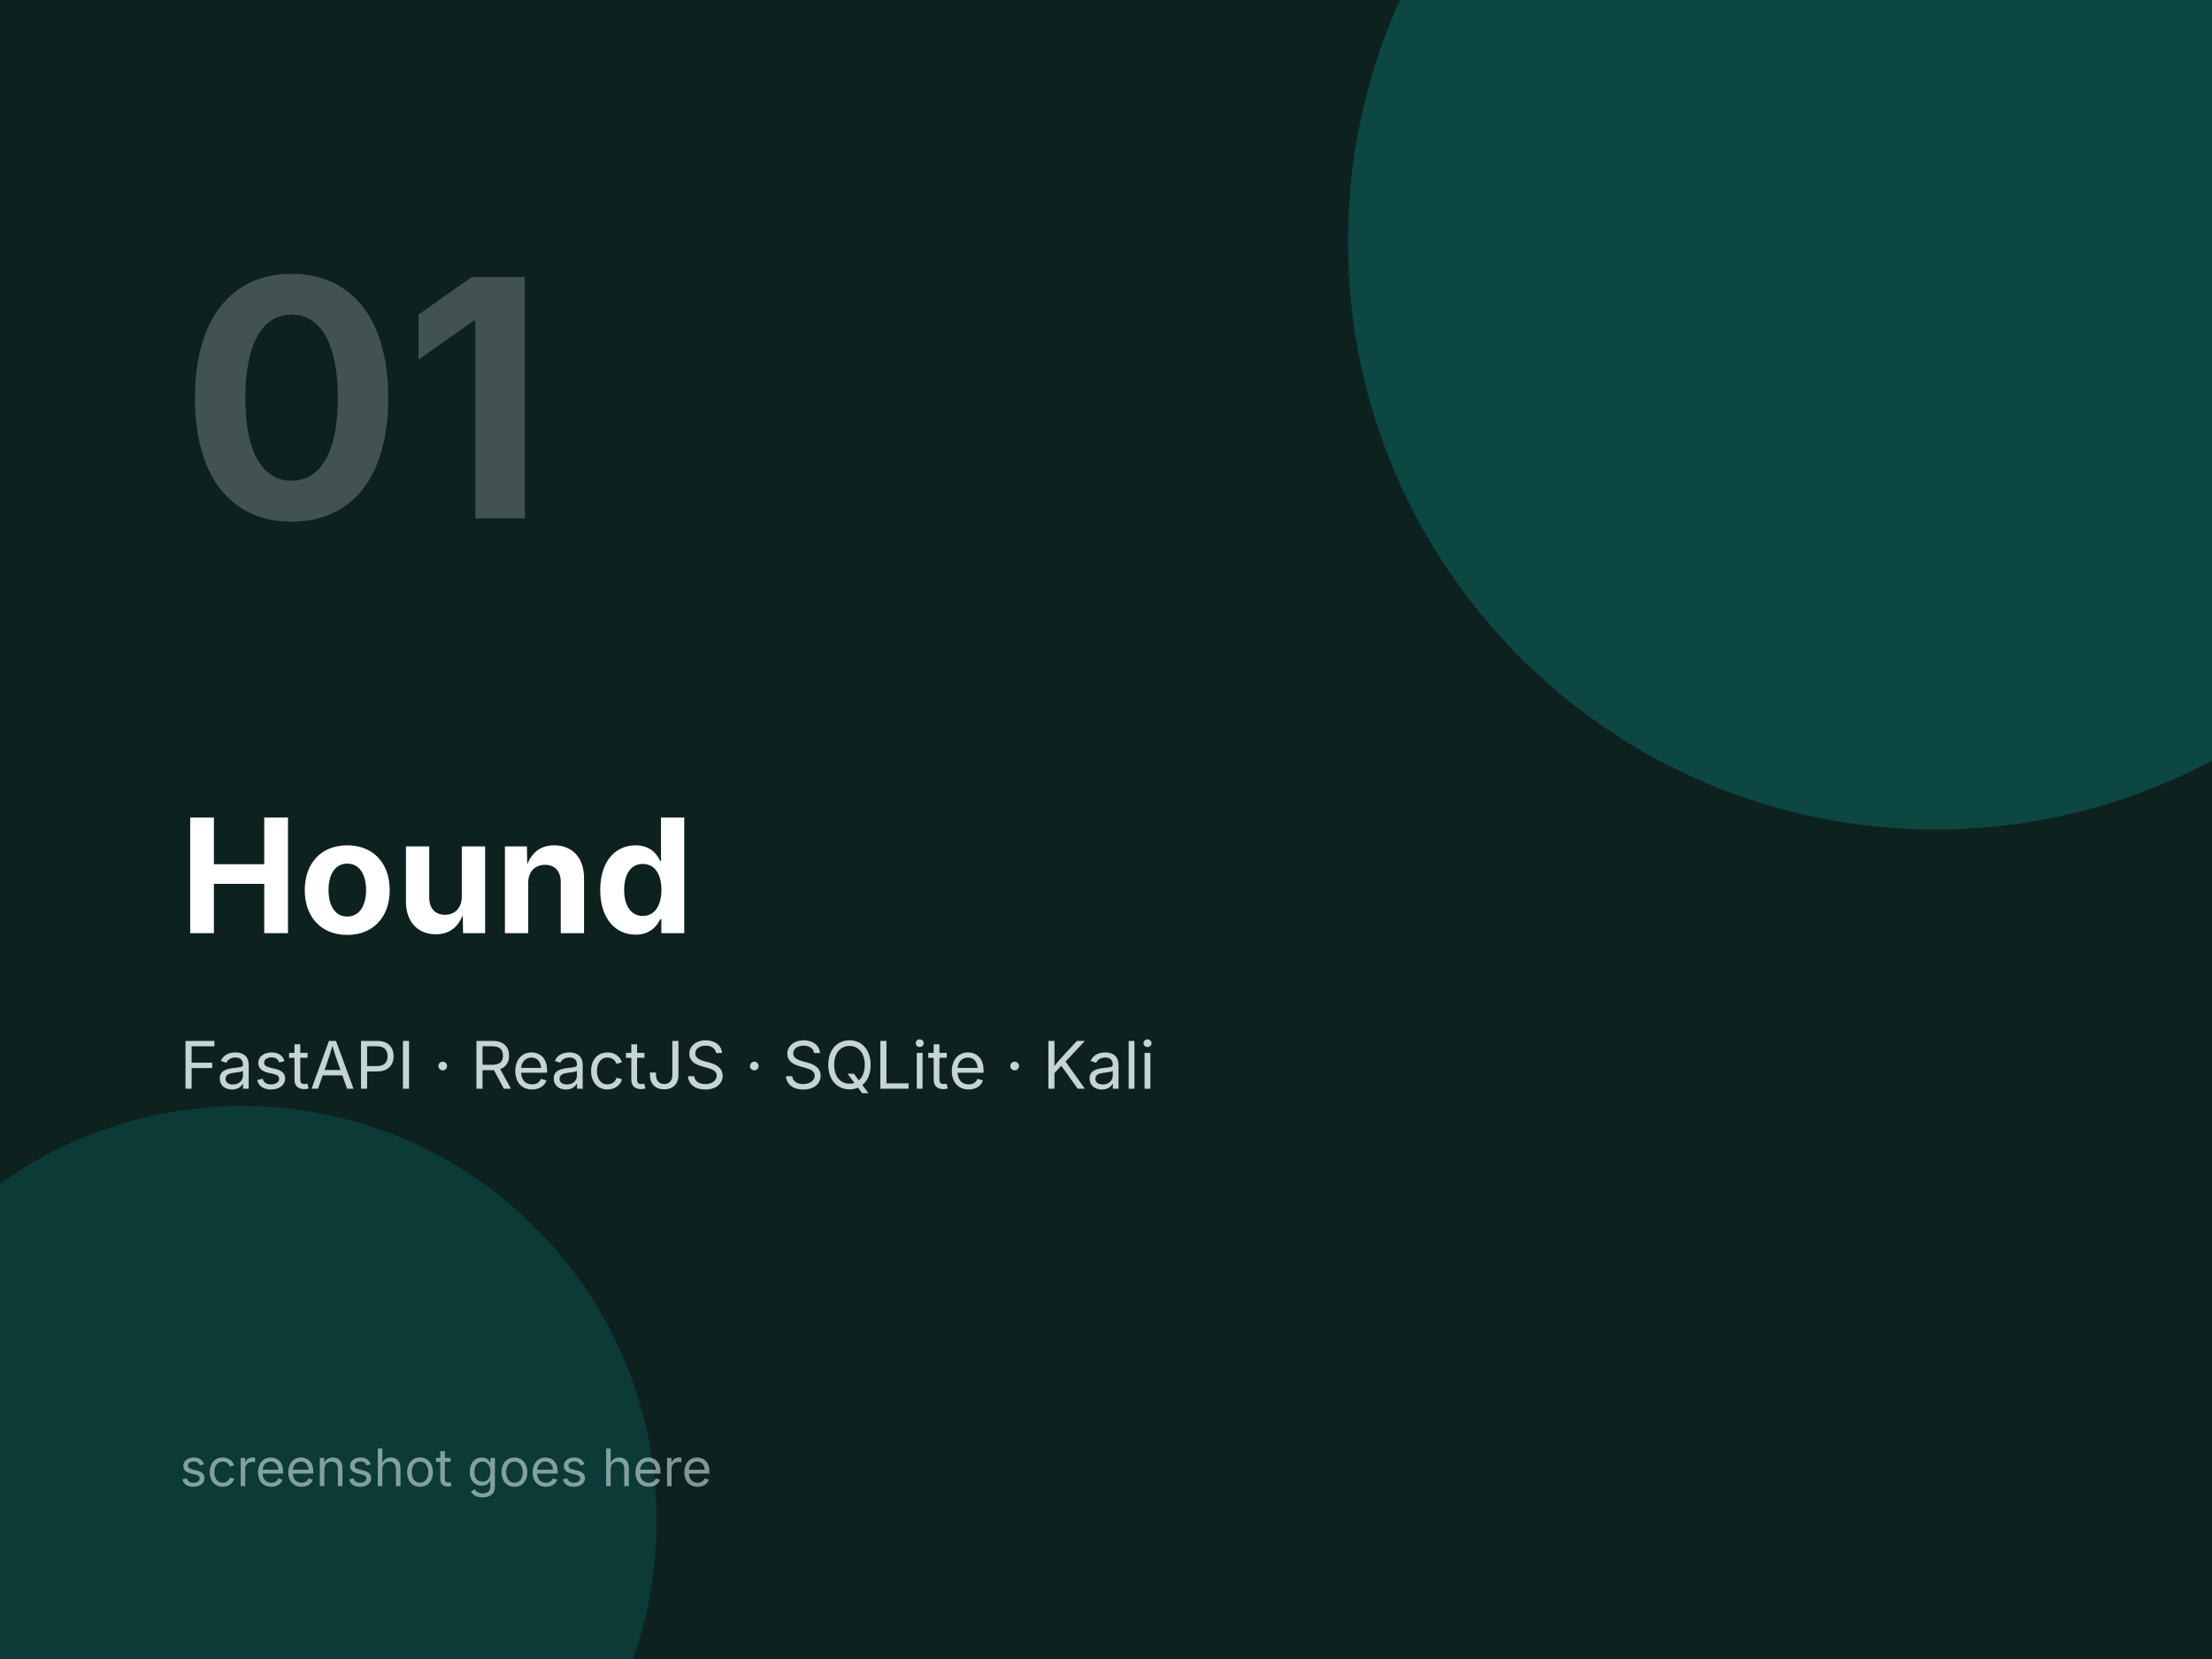
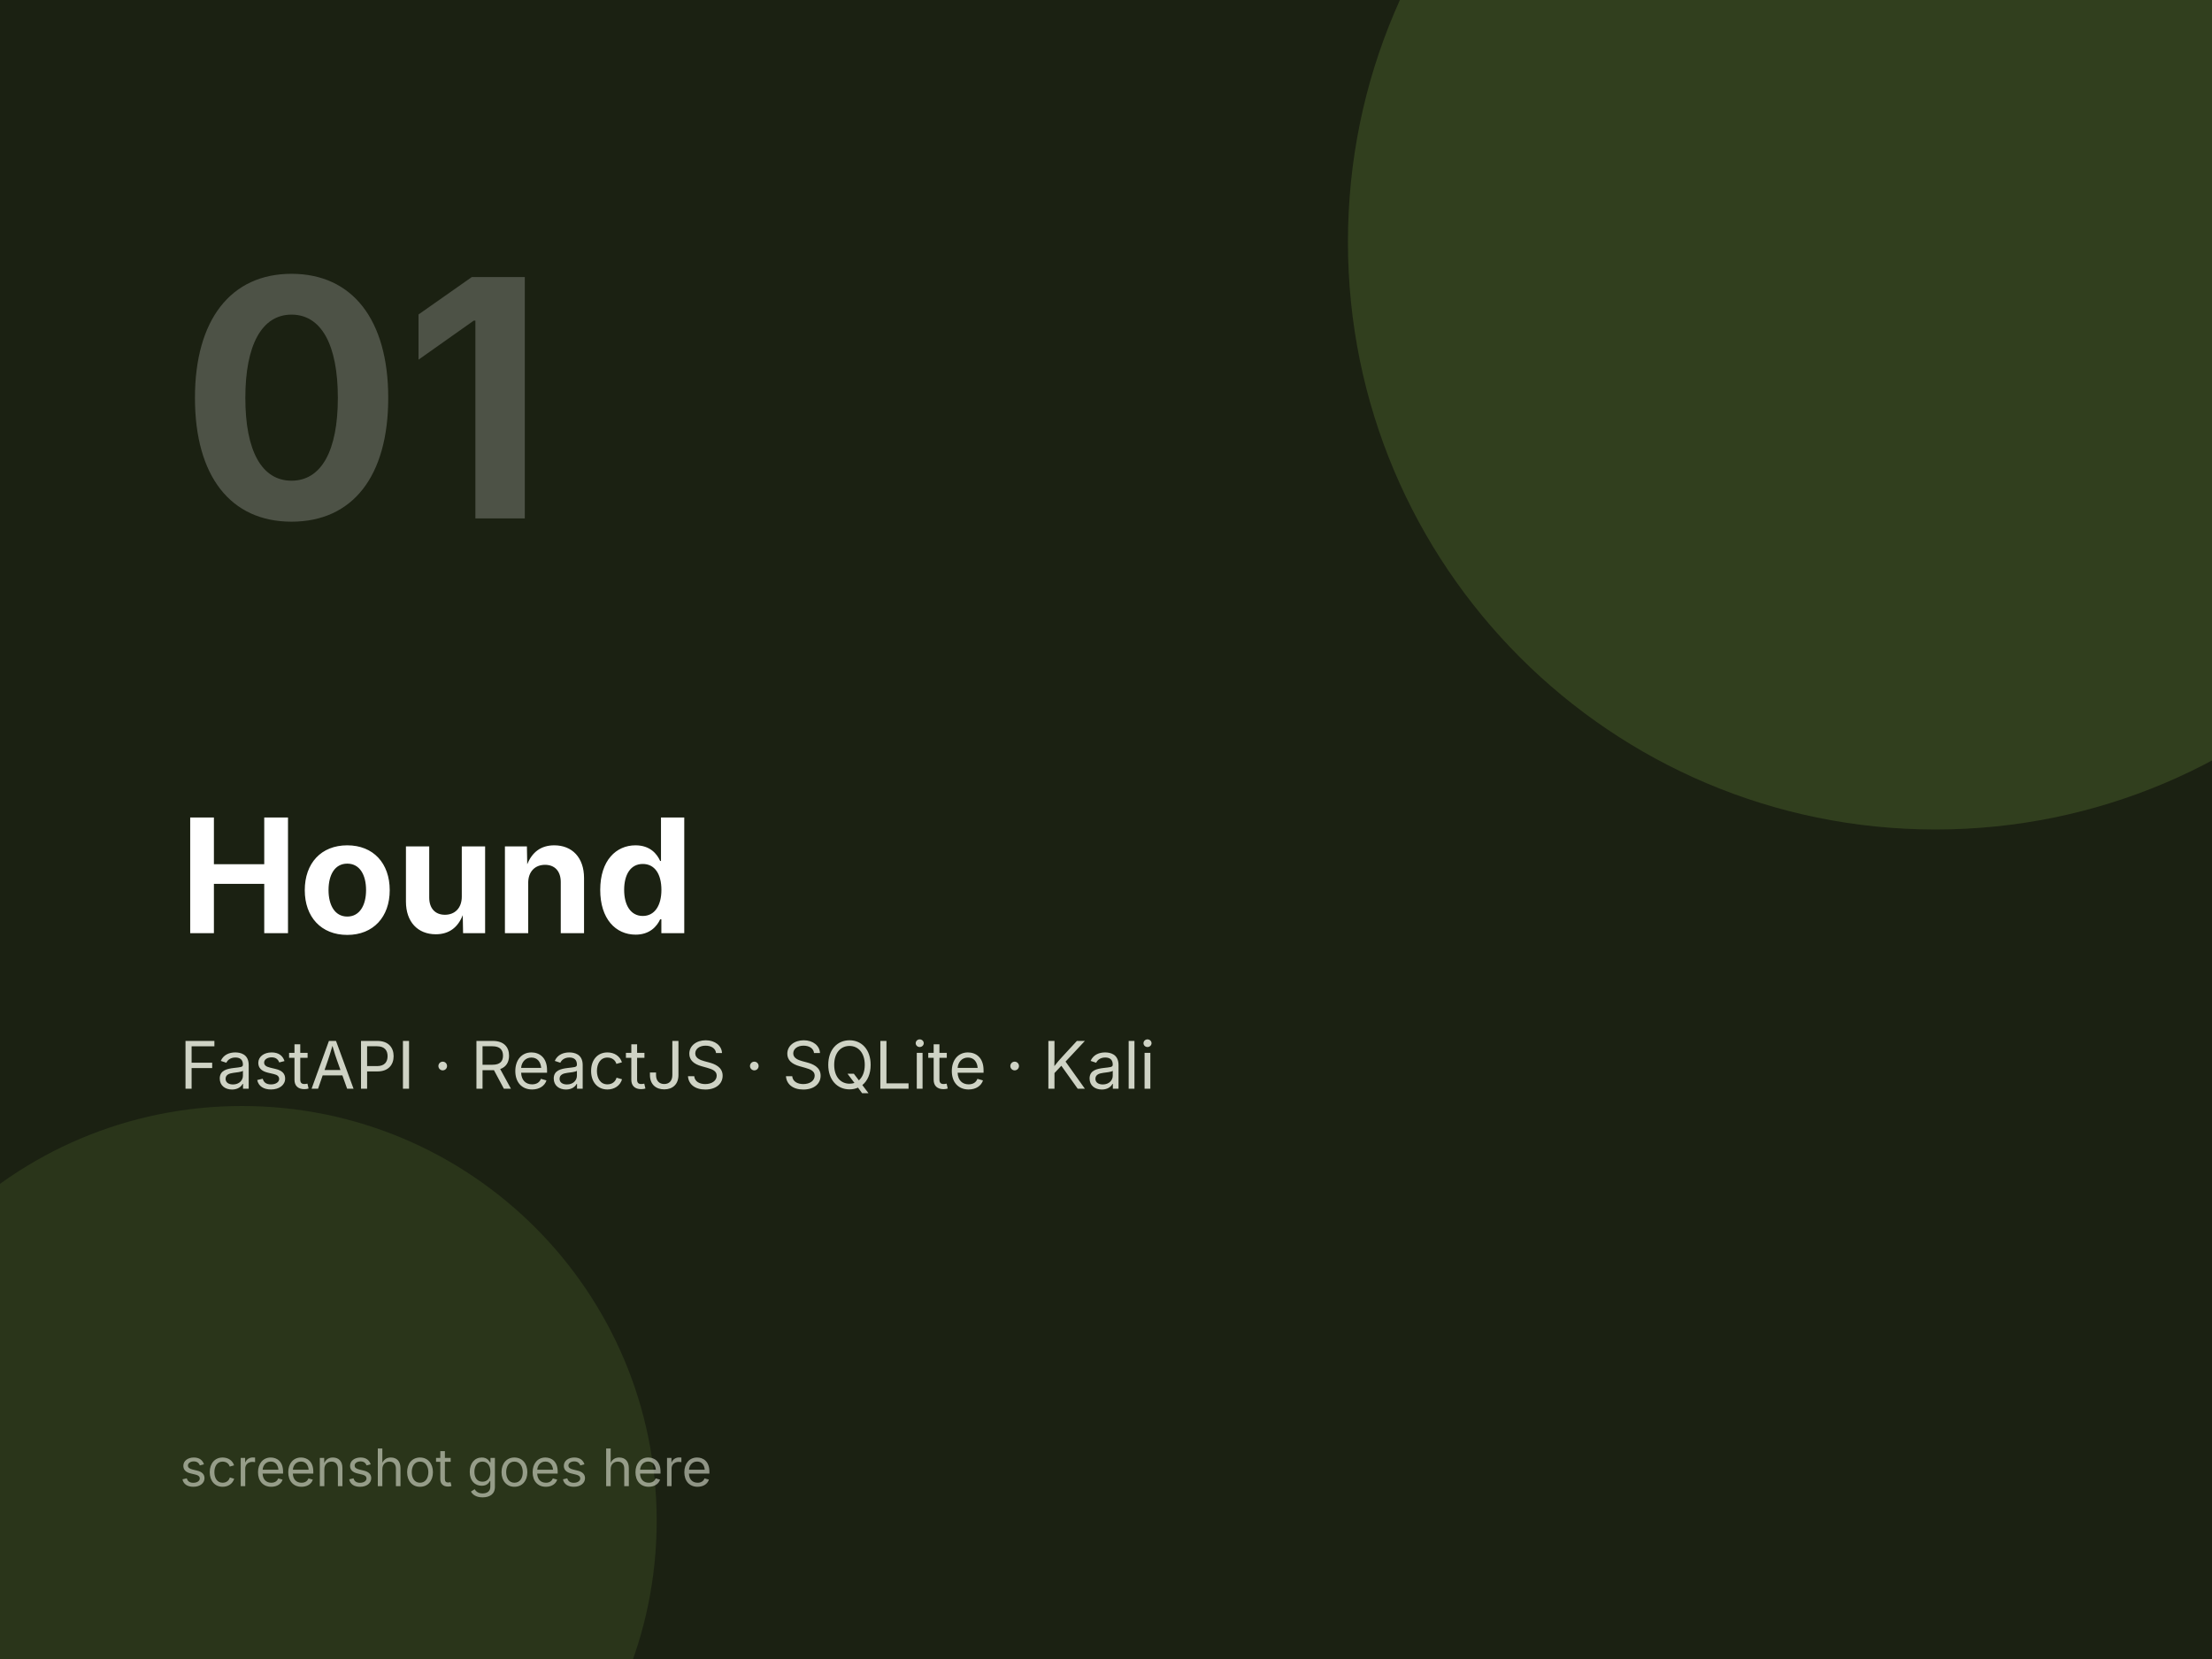
<svg xmlns="http://www.w3.org/2000/svg" viewBox="0 0 640 480" width="640" height="480">
-   <rect width="640" height="480" fill="#0d211f" />
-   <circle cx="560" cy="70" r="170" fill="#0a766c" opacity="0.45" />
-   <circle cx="70" cy="440" r="120" fill="#0a766c" opacity="0.3" />
+   <rect width="640" height="480" fill="#1b2112" />
+   <circle cx="560" cy="70" r="170" fill="#4c632c" opacity="0.45" />
+   <circle cx="70" cy="440" r="120" fill="#4c632c" opacity="0.3" />
  <text x="52" y="150" font-family="Inter, 'Segoe UI', Helvetica, Arial, sans-serif" font-size="96" font-weight="700" fill="#ffffff" opacity="0.22">01</text>
  <text x="52" y="270" font-family="Inter, 'Segoe UI', Helvetica, Arial, sans-serif" font-size="46" font-weight="700" fill="#ffffff">Hound</text>
-   <text x="52" y="315" font-family="Inter, 'Segoe UI', Helvetica, Arial, sans-serif" font-size="19" fill="#e6f4f2" opacity="0.85">FastAPI · ReactJS · SQLite · Kali</text>
-   <text x="52" y="430" font-family="Inter, 'Segoe UI', Helvetica, Arial, sans-serif" font-size="15" fill="#e6f4f2" opacity="0.55">screenshot goes here</text>
+   <text x="52" y="315" font-family="Inter, 'Segoe UI', Helvetica, Arial, sans-serif" font-size="19" fill="#eef2e4" opacity="0.85">FastAPI · ReactJS · SQLite · Kali</text>
+   <text x="52" y="430" font-family="Inter, 'Segoe UI', Helvetica, Arial, sans-serif" font-size="15" fill="#eef2e4" opacity="0.55">screenshot goes here</text>
</svg>
